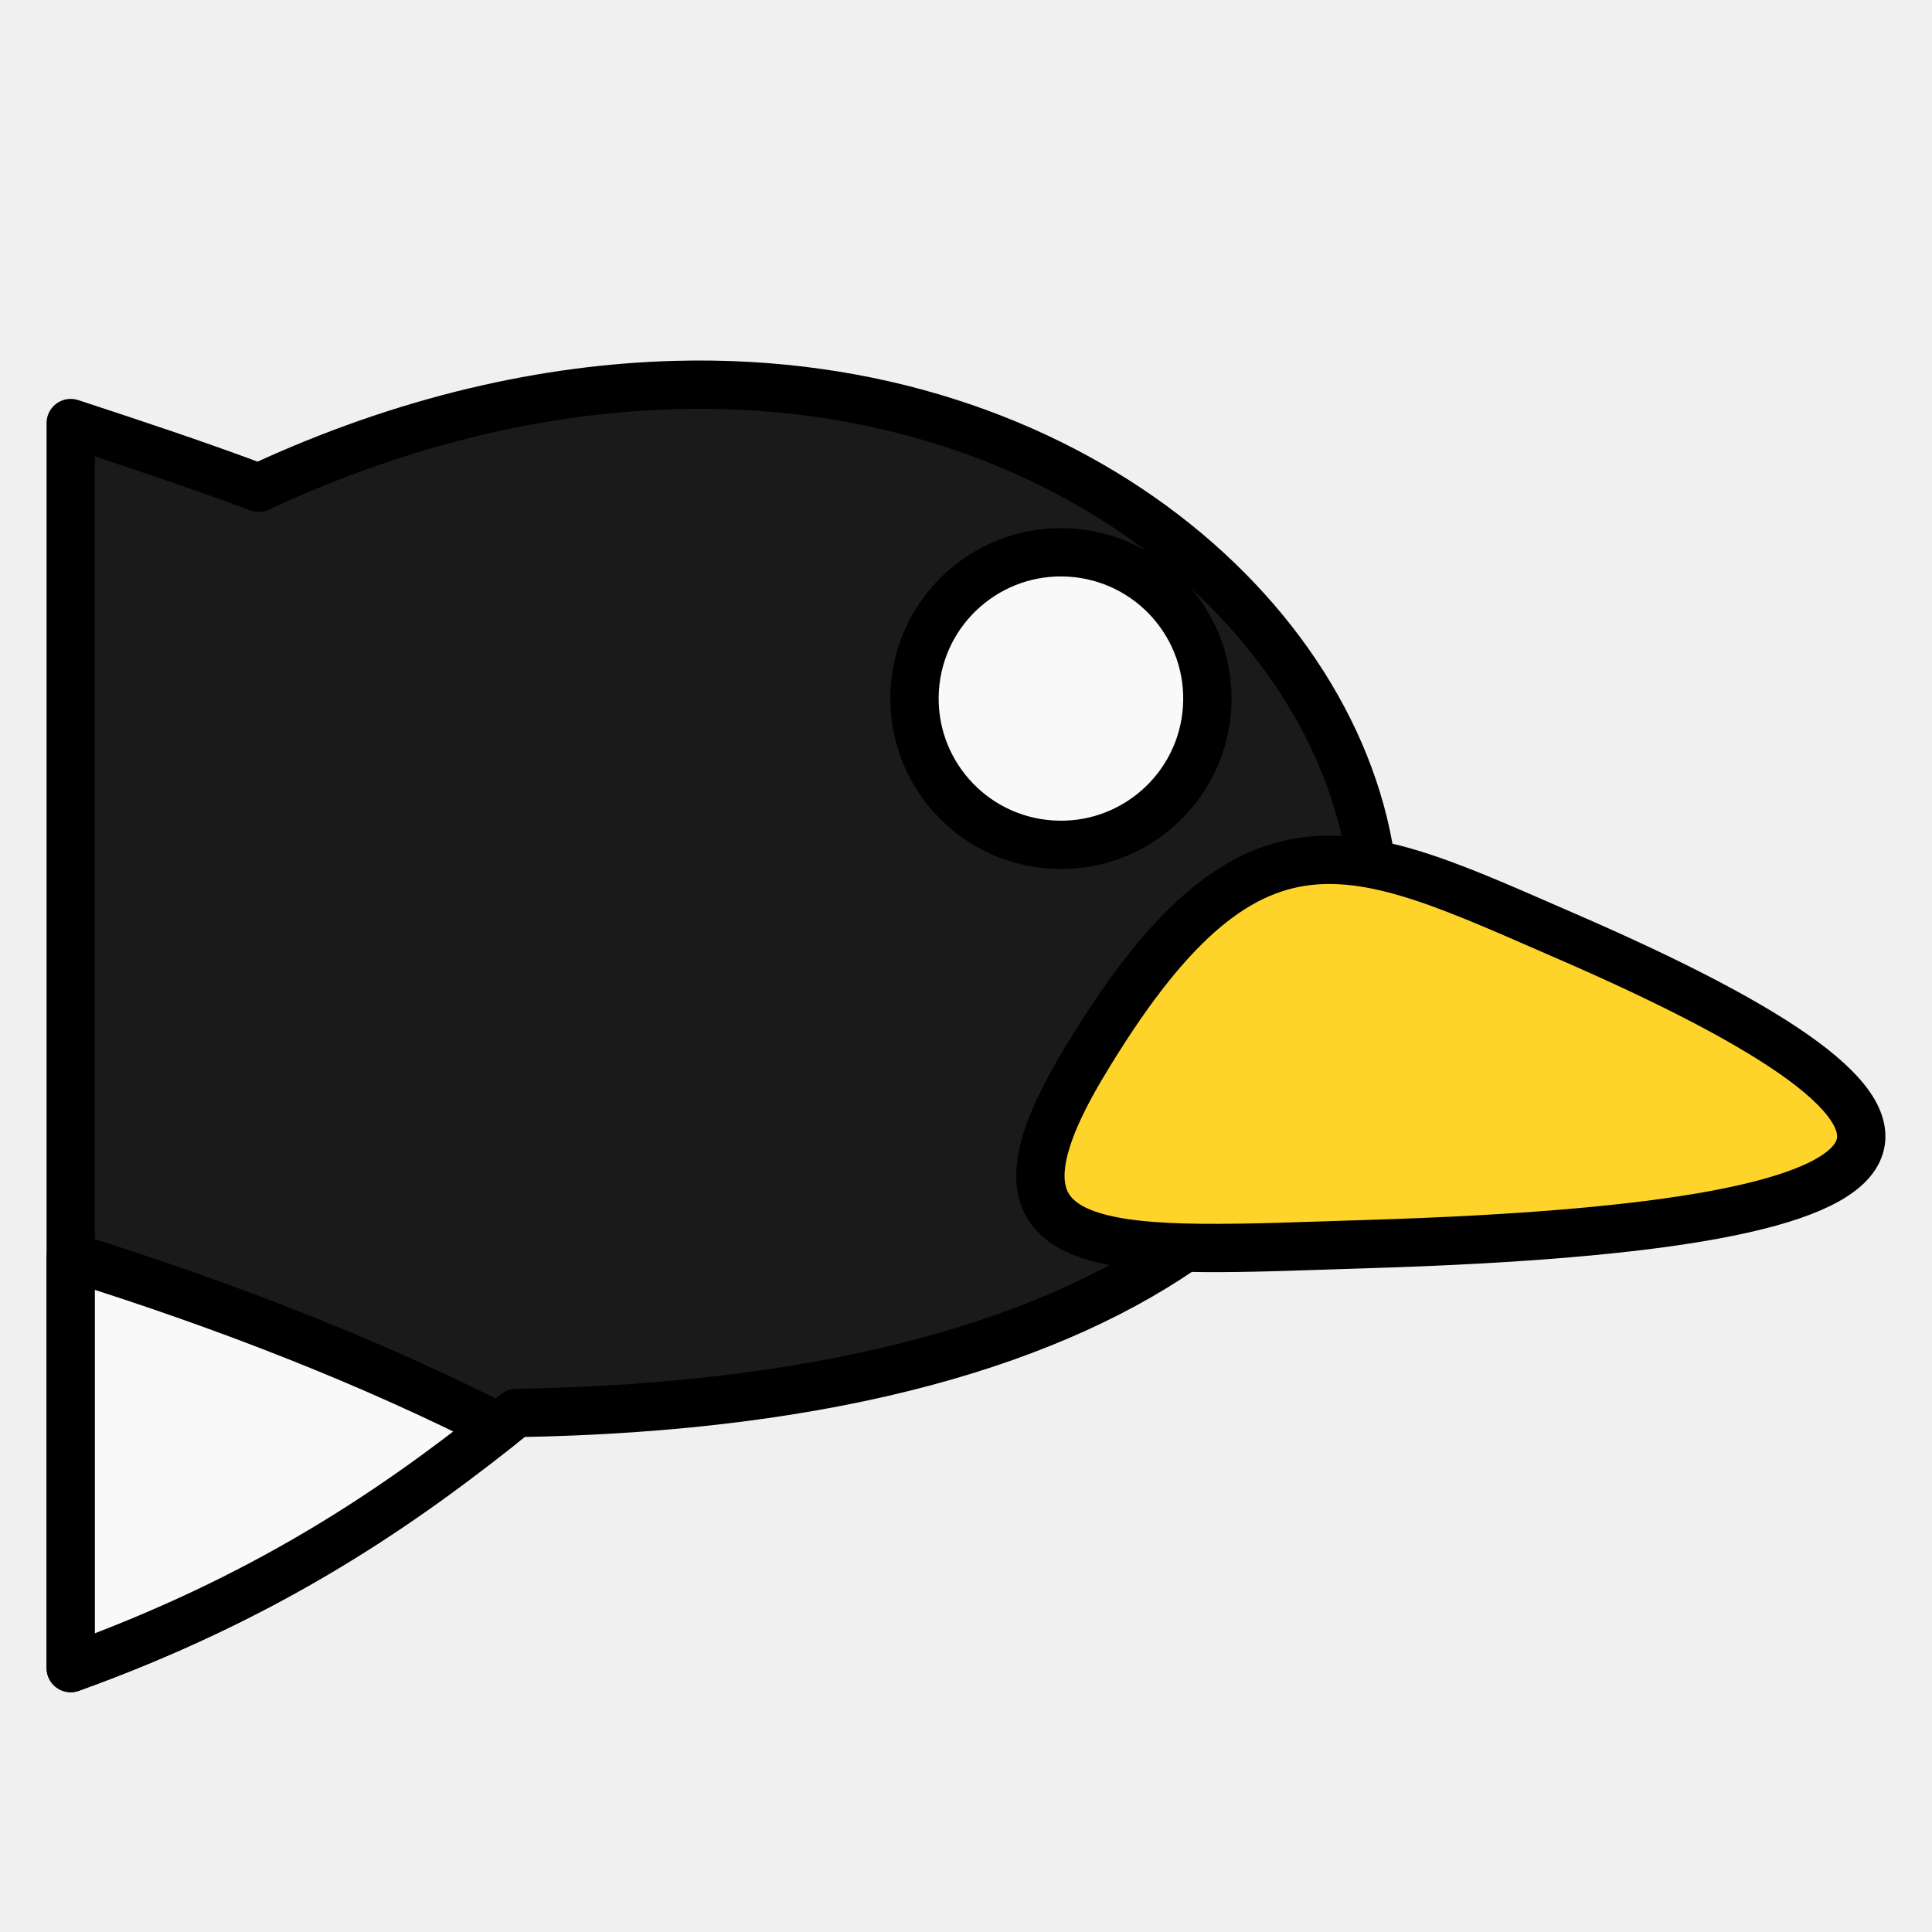
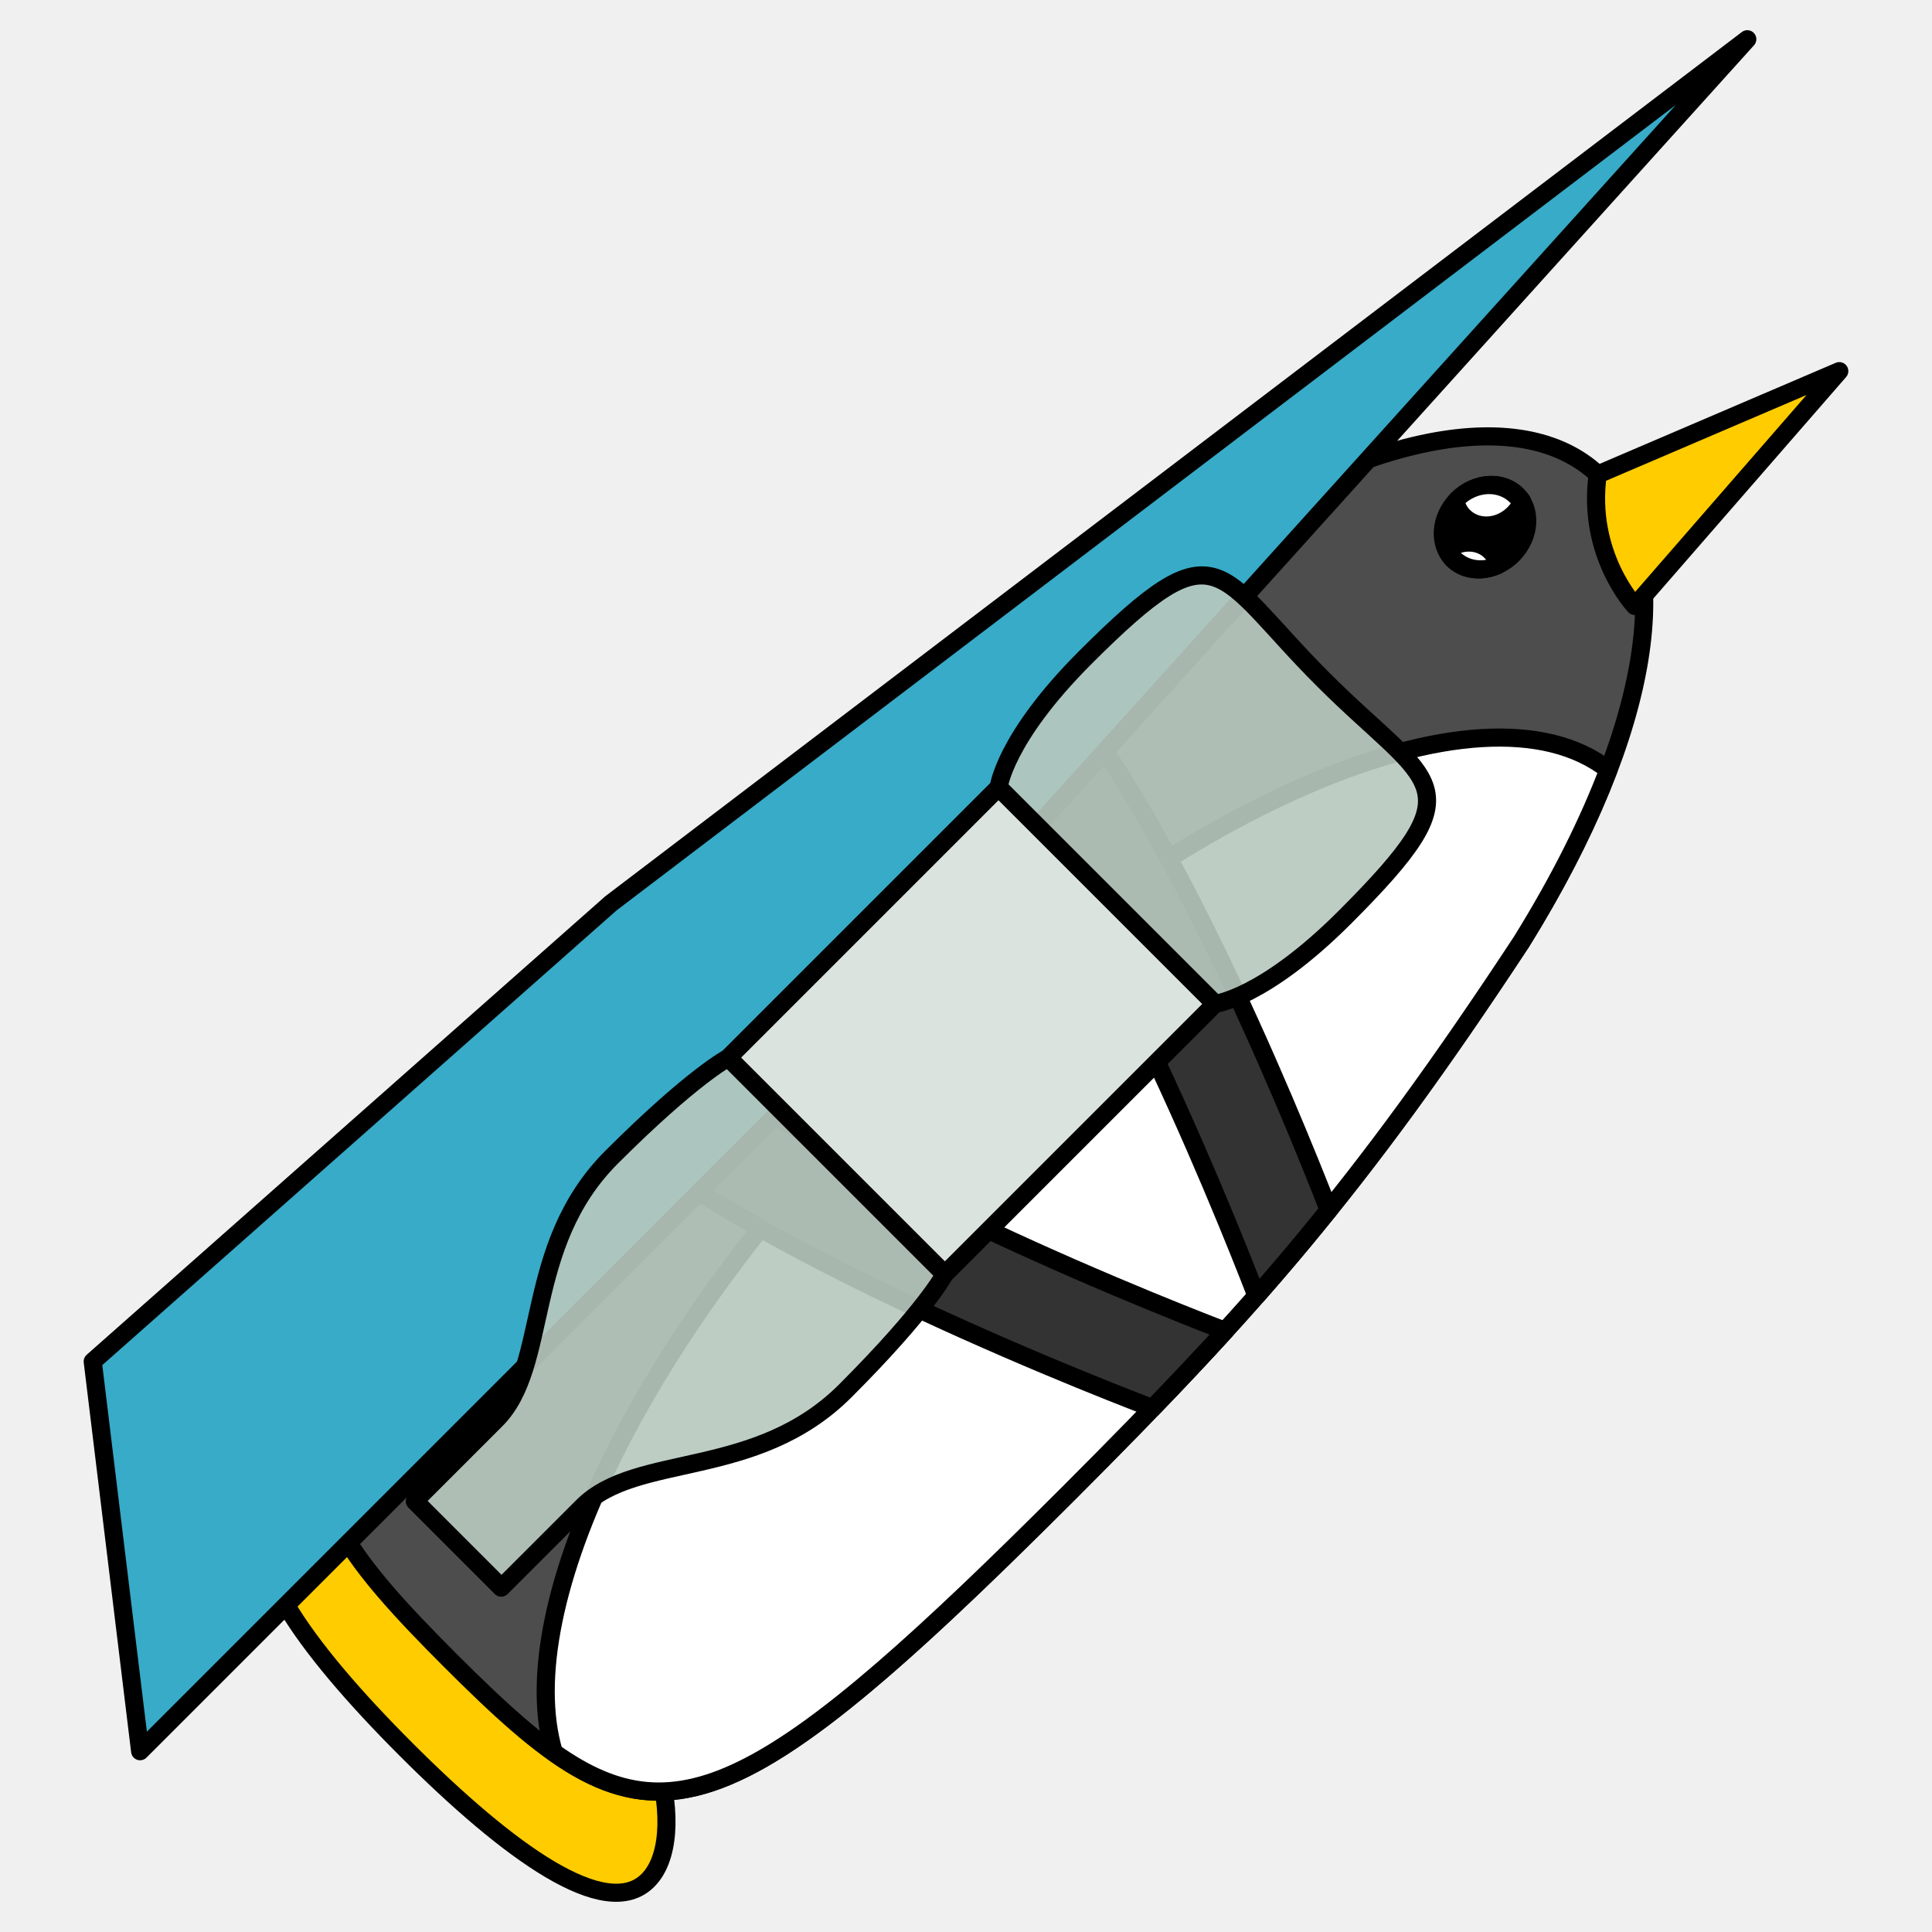
- <svg xmlns="http://www.w3.org/2000/svg" width="64" height="64" id="svg3729" version="1.1">
-   <defs id="defs3731">
+ <svg xmlns="http://www.w3.org/2000/svg" width="64" height="64" id="svg4014" version="1.1">
+   <defs id="defs4016">
    </defs>
-   <g id="layer1" transform="translate(0,-988.3622)">
-     <path style="fill:#1a1a1a;fill-opacity:1;stroke:#000000;stroke-width:1.6;stroke-linecap:round;stroke-linejoin:round;stroke-miterlimit:4;stroke-dasharray:none" d="m 22.397,1001.115 c -4.261,0.113 -8.953,1.134 -13.832,3.405 -2.004,-0.752 -4.076,-1.44 -6.222,-2.144 l 0,41.243 c 6.713,-2.418 11.065,-5.482 14.757,-8.45 42.621,-0.694 31.339,-34.745 5.297,-34.054 z" id="path3965-1" />
-     <path transform="matrix(-0.1098575,1.692441,-1.694474,-0.1097257,530.453,684.5459)" d="m 214.107,278.612 a 2.857,2.857 0 1 1 -5.714,0 2.857,2.857 0 1 1 5.714,0 z" id="path3967-1" style="fill:#f9f9f9;fill-opacity:1;stroke:#000000;stroke-width:0.943;stroke-miterlimit:4;stroke-dasharray:none" />
-     <path id="path3969-6" d="m 51.86,1019.363 c -7.001,-3.036 -10.468,-4.997 -16.012,4.301 -4.008,6.721 1.158,6.164 9.514,5.908 19.951,-0.612 20.928,-3.951 6.498,-10.209 z" style="fill:#ffd42a;fill-opacity:1;stroke:#000000;stroke-width:1.6;stroke-miterlimit:4;stroke-dasharray:none" />
-     <path style="fill:#f9f9f9;fill-opacity:1;stroke:#000000;stroke-width:1.6;stroke-linecap:round;stroke-linejoin:round;stroke-miterlimit:4;stroke-opacity:1;stroke-dasharray:none" d="m 2.343,1029.998 0,13.622 c 6.362,-2.298 10.6,-5.16 14.168,-7.988 -4.092,-2.08 -8.864,-3.978 -14.168,-5.634 z" id="path3971-1" />
+   <g id="layer1" transform="translate(-15.8934,-971.315)">
+     <g transform="matrix(0.2420484,-0.2420507,0.2410358,0.2410379,-99.95071,972.4937)" id="g3765" style="stroke:#000000;stroke-width:1.756;stroke-miterlimit:4;stroke-opacity:1;stroke-dasharray:none">
+       <path style="fill:#ffcc00;fill-opacity:1;stroke:#000000;stroke-width:1.756;stroke-linecap:round;stroke-linejoin:round;stroke-miterlimit:4;stroke-opacity:1;stroke-dasharray:none" d="m 170.606,386.001 c 0,14.135 -7.465,25.593 -13.207,25.593 -5.742,0 -7.587,-11.458 -7.587,-25.593 0,-14.135 1.845,-25.593 7.587,-25.593 5.742,0 13.207,11.458 13.207,25.593 z" id="path3767" />
+       <path style="fill:#4d4d4d;fill-opacity:1;stroke:#000000;stroke-width:1.756;stroke-linecap:round;stroke-linejoin:round;stroke-miterlimit:4;stroke-opacity:1;stroke-dasharray:none" d="m 281.416,407.136 c -28.211,5.855 -43.611,6.779 -68.727,6.779 -50.231,0 -53.762,-4.319 -53.762,-31.032 0,-26.713 3.531,-31.032 53.762,-31.032 25.115,0 40.515,-0.332 68.727,4.7 51.295,9.415 47.865,39.32 0,50.584 z" id="path3769" />
+       <path style="fill:#ffcc00;stroke:#000000;stroke-width:1.756;stroke-linecap:round;stroke-linejoin:round;stroke-miterlimit:4;stroke-opacity:1;stroke-dasharray:none" d="m 318.595,380.256 c -6.261,4.75 -6.454,11.587 -6.454,11.587 l 30.056,-2.092 -23.602,-9.495 z" id="path3771" />
+       <path id="path3773" transform="matrix(1.905507,0,0,1.905507,-118.7275,-324.1272)" d="m 182.281,366.094 c -17.66,0 -32.435,5.126 -36.156,12 1.313,7.774 6.707,9.219 27.812,9.219 13.18,0 21.257,-0.49 36.062,-3.562 3.582,-0.843 6.663,-1.881 9.281,-3.062 -0.993,-8.139 -17.172,-14.594 -37,-14.594 z" style="fill:#ffffff;fill-opacity:1;stroke:#000000;stroke-width:0.922;stroke-linecap:round;stroke-linejoin:round;stroke-miterlimit:4;stroke-opacity:1;stroke-dasharray:none" />
+       <path id="path3775" style="fill:#333333;stroke:#000000;stroke-width:1.756;stroke-linecap:round;stroke-linejoin:round;stroke-miterlimit:4;stroke-opacity:1;stroke-dasharray:none" d="m 256.771,353.094 c 0.841,16.799 -13.864,51.382 -17.73,60.156 3.591,-0.229 7.17,-0.542 10.821,-0.938 4.191,-9.583 17.461,-41.256 17.342,-58 -3.652,-0.492 -7.099,-0.903 -10.433,-1.219 z m -44.095,-1.25 c -2.23,0 -4.26,0.013 -6.309,0.031 -1.734,16.873 14.664,54.732 17.871,61.938 3.522,-0.064 6.944,-0.157 10.257,-0.312 -3.694,-8.354 -19.448,-45.167 -17.73,-61.656 -1.364,0.001 -2.666,0 -4.089,0 z" />
+       <path style="fill:#37abc8;stroke:#000000;stroke-width:1.756;stroke-linecap:round;stroke-linejoin:round;stroke-miterlimit:4;stroke-opacity:1;stroke-dasharray:none" d="m 131.491,367.825 87.826,0 139.297,-7.201 -136.897,-18.712 -66.802,-4.125 -23.424,30.037 z" id="path3777" />
+       <g id="g3779" style="stroke:#000000;stroke-width:1.654;stroke-linecap:round;stroke-linejoin:round;stroke-miterlimit:4;stroke-opacity:1;stroke-dasharray:none" transform="matrix(1.127922,0,0,1,-16.82056,0)">
+         <path transform="matrix(-1,0,0,-1,569.9342,754.6504)" d="m 286.429,378.523 c 0,2.12 -1.719,3.839 -3.839,3.839 -2.12,0 -3.839,-1.719 -3.839,-3.839 0,-2.12 1.719,-3.839 3.839,-3.839 2.12,0 3.839,1.719 3.839,3.839 z" id="path3781" style="fill:#000000;fill-opacity:1;stroke:#000000;stroke-width:1.654;stroke-linecap:round;stroke-linejoin:round;stroke-miterlimit:4;stroke-opacity:1;stroke-dasharray:none" />
+         <path id="path3783" d="m 285.867,379.664 c 0.247,-0.447 0.406,-0.922 0.406,-1.469 0,-1.553 -1.141,-2.82 -2.625,-3.062 -0.086,0.318 -0.156,0.655 -0.156,1 0,1.6 0.983,2.955 2.375,3.531 z" style="fill:#ffffff;fill-opacity:1;stroke:#000000;stroke-width:1.654;stroke-linecap:round;stroke-linejoin:round;stroke-miterlimit:4;stroke-opacity:1;stroke-dasharray:none" />
+         <path id="path3785" d="m 289.898,377.133 c 0.425,0 0.846,-0.072 1.219,-0.219 0.051,-0.25 0.062,-0.516 0.062,-0.781 0,-2.12 -1.723,-3.844 -3.844,-3.844 -0.089,0 -0.163,0.025 -0.25,0.031 -0.271,0.47 -0.438,1.014 -0.438,1.594 0,1.778 1.454,3.219 3.25,3.219 z" style="fill:#ffffff;fill-opacity:1;stroke:#000000;stroke-width:1.654;stroke-linecap:round;stroke-linejoin:round;stroke-miterlimit:4;stroke-opacity:1;stroke-dasharray:none" />
+       </g>
+       <g id="g3787" transform="matrix(1.04535,0,0,1.025321,25.18525,-7.35665)" style="stroke:#000000;stroke-width:1.697;stroke-linecap:round;stroke-linejoin:round;stroke-miterlimit:4;stroke-opacity:1;stroke-dasharray:none">
+         <path id="path3789" d="m 235.135,355.963 c -10.616,0 -14.155,2.9 -14.155,2.9 l -35.388,0 c 0,0 -3.539,-1.16 -14.155,-1.16 -11.66,0 -17.694,9.861 -24.772,9.861 l -10.616,0 0,11.601 10.616,0 c 7.078,0 13.112,9.861 24.772,9.861 10.616,0 14.155,-1.16 14.155,-1.16 l 35.388,0 c 0,0 3.539,2.9 14.155,2.9 17.694,0 14.155,-2.9 14.155,-17.402 0,-14.502 3.539,-17.402 -14.155,-17.402 z" style="fill:#b7c8be;fill-opacity:0.913;stroke:#000000;stroke-width:1.697;stroke-linecap:round;stroke-linejoin:round;stroke-miterlimit:4;stroke-opacity:1;stroke-dasharray:none" />
+         <path style="fill:#dbe3de;stroke:#000000;stroke-width:1.697;stroke-linecap:round;stroke-linejoin:round;stroke-miterlimit:4;stroke-opacity:1;stroke-dasharray:none" d="m 220.98,358.863 -35.388,0 0,29.004 35.388,0 0,-29.004 z" id="path3791" />
+       </g>
+     </g>
  </g>
</svg>
